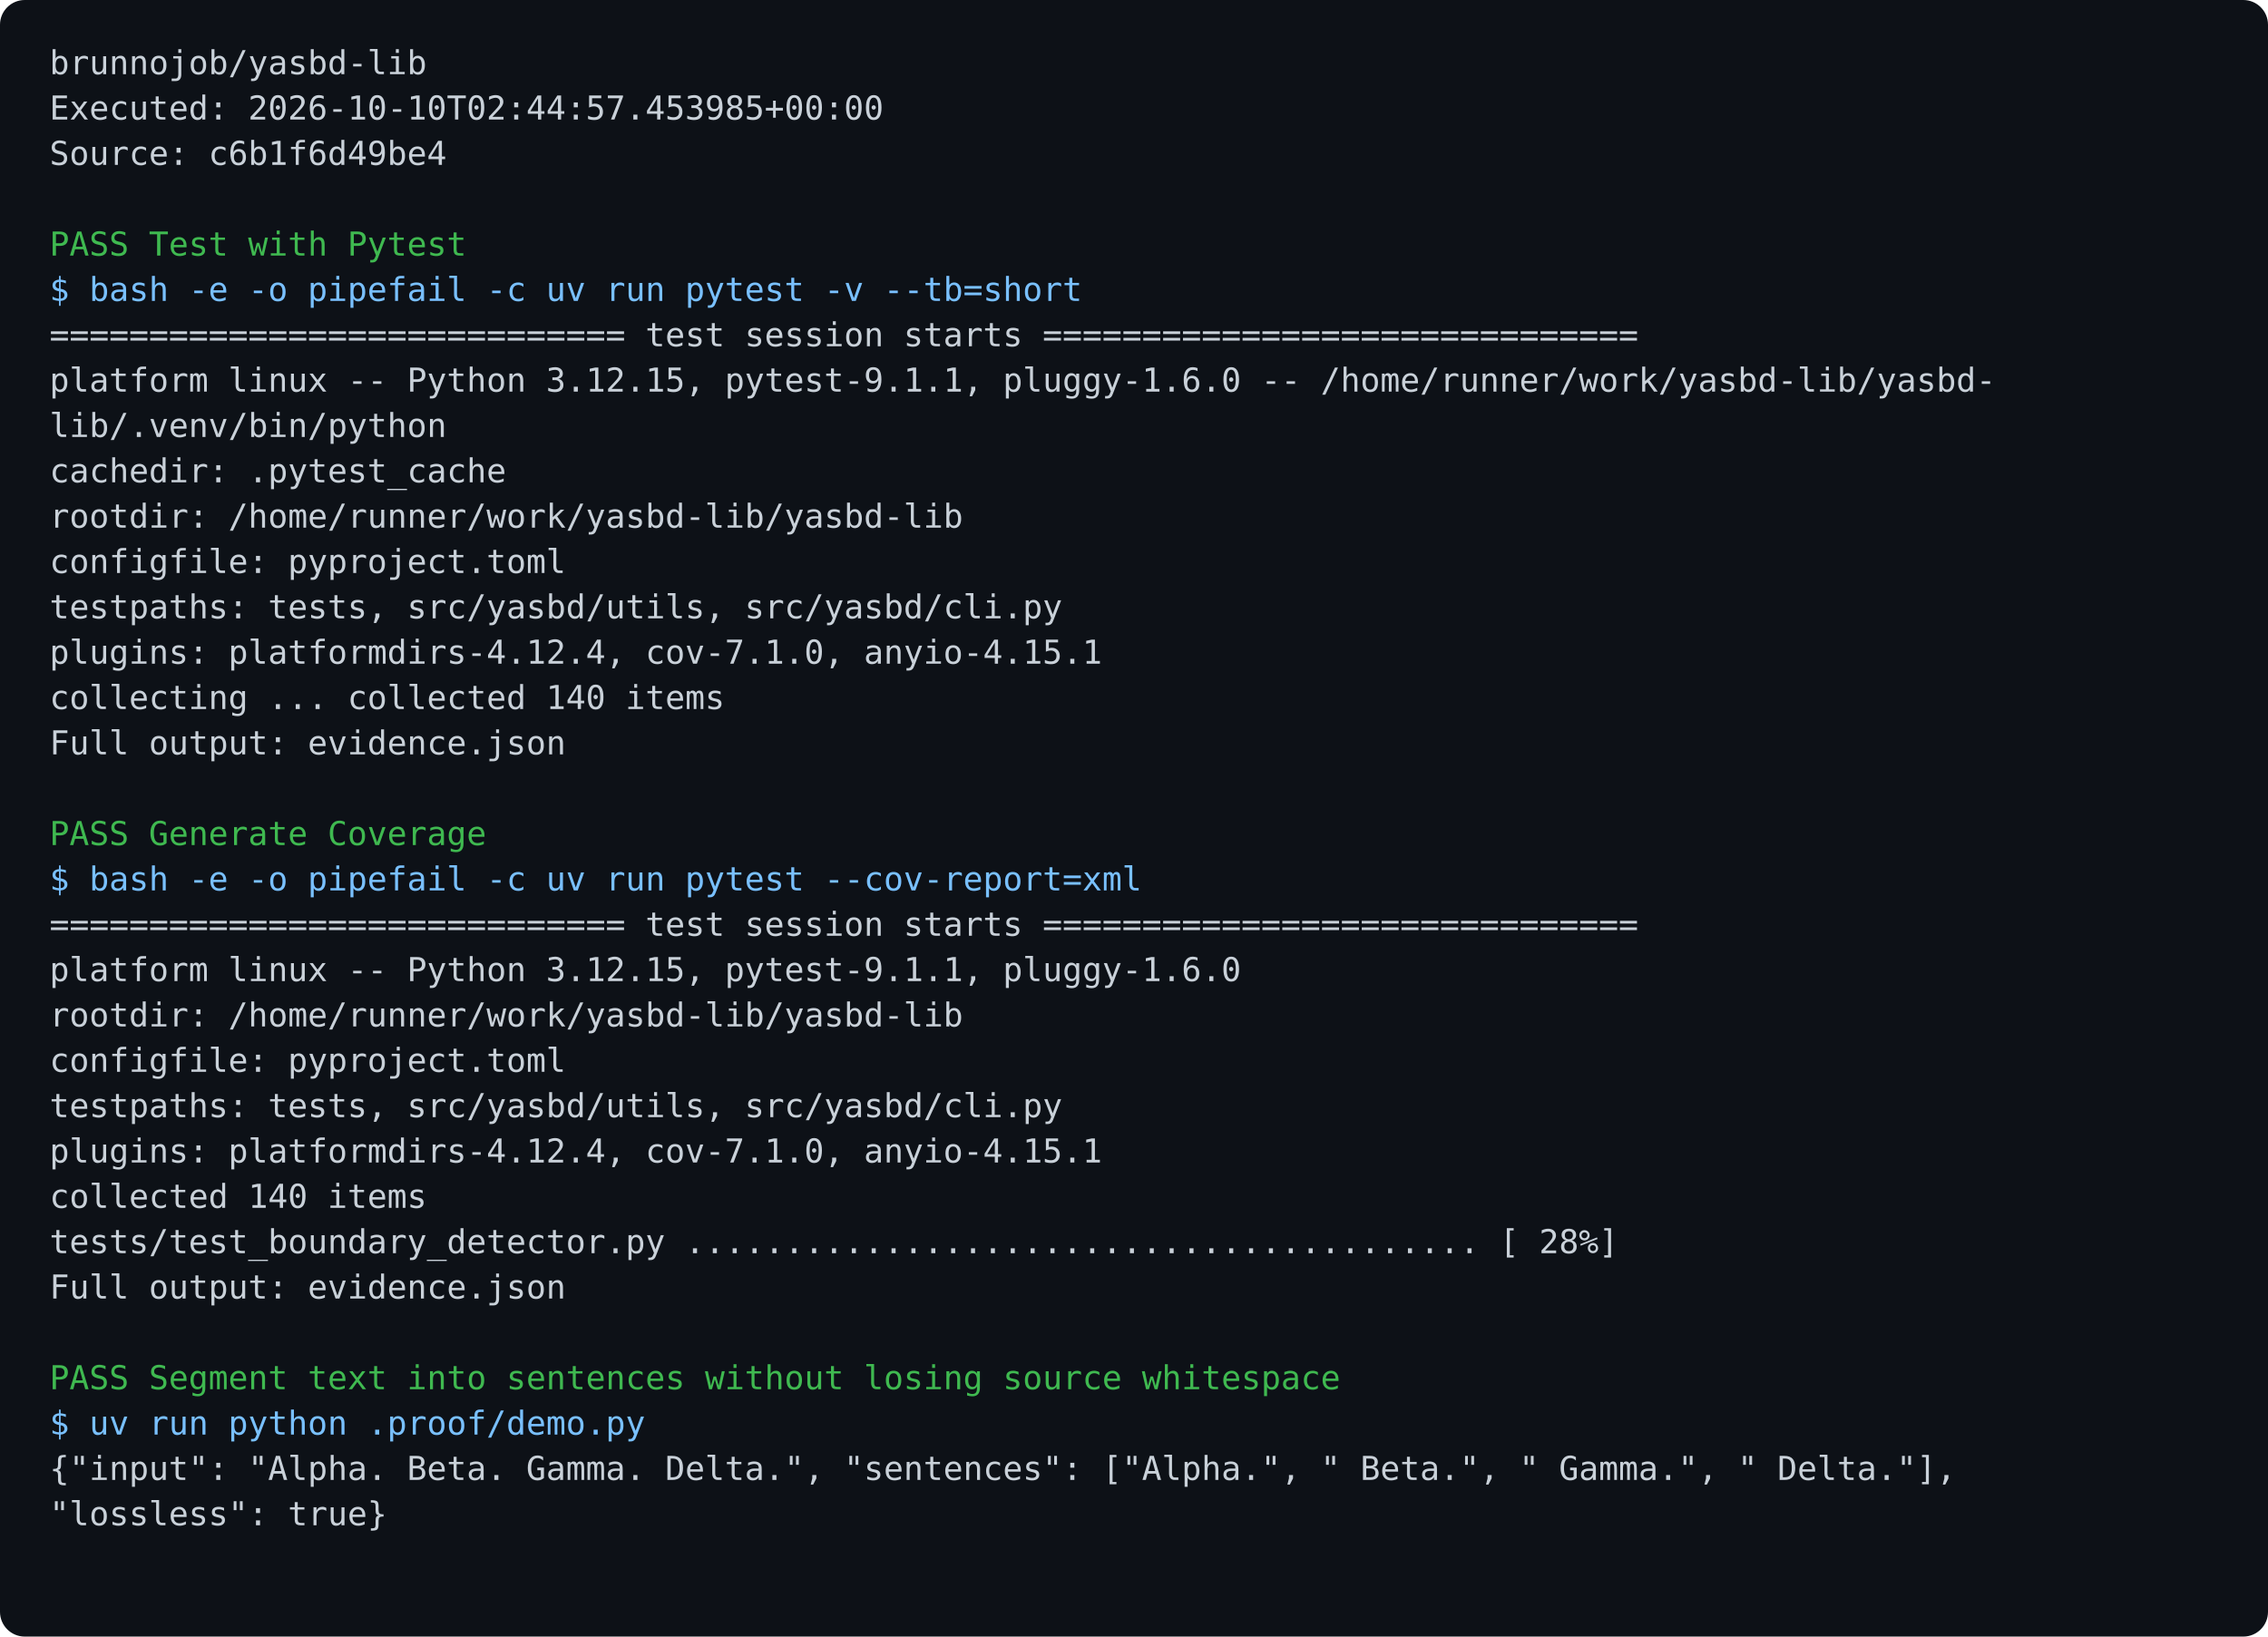
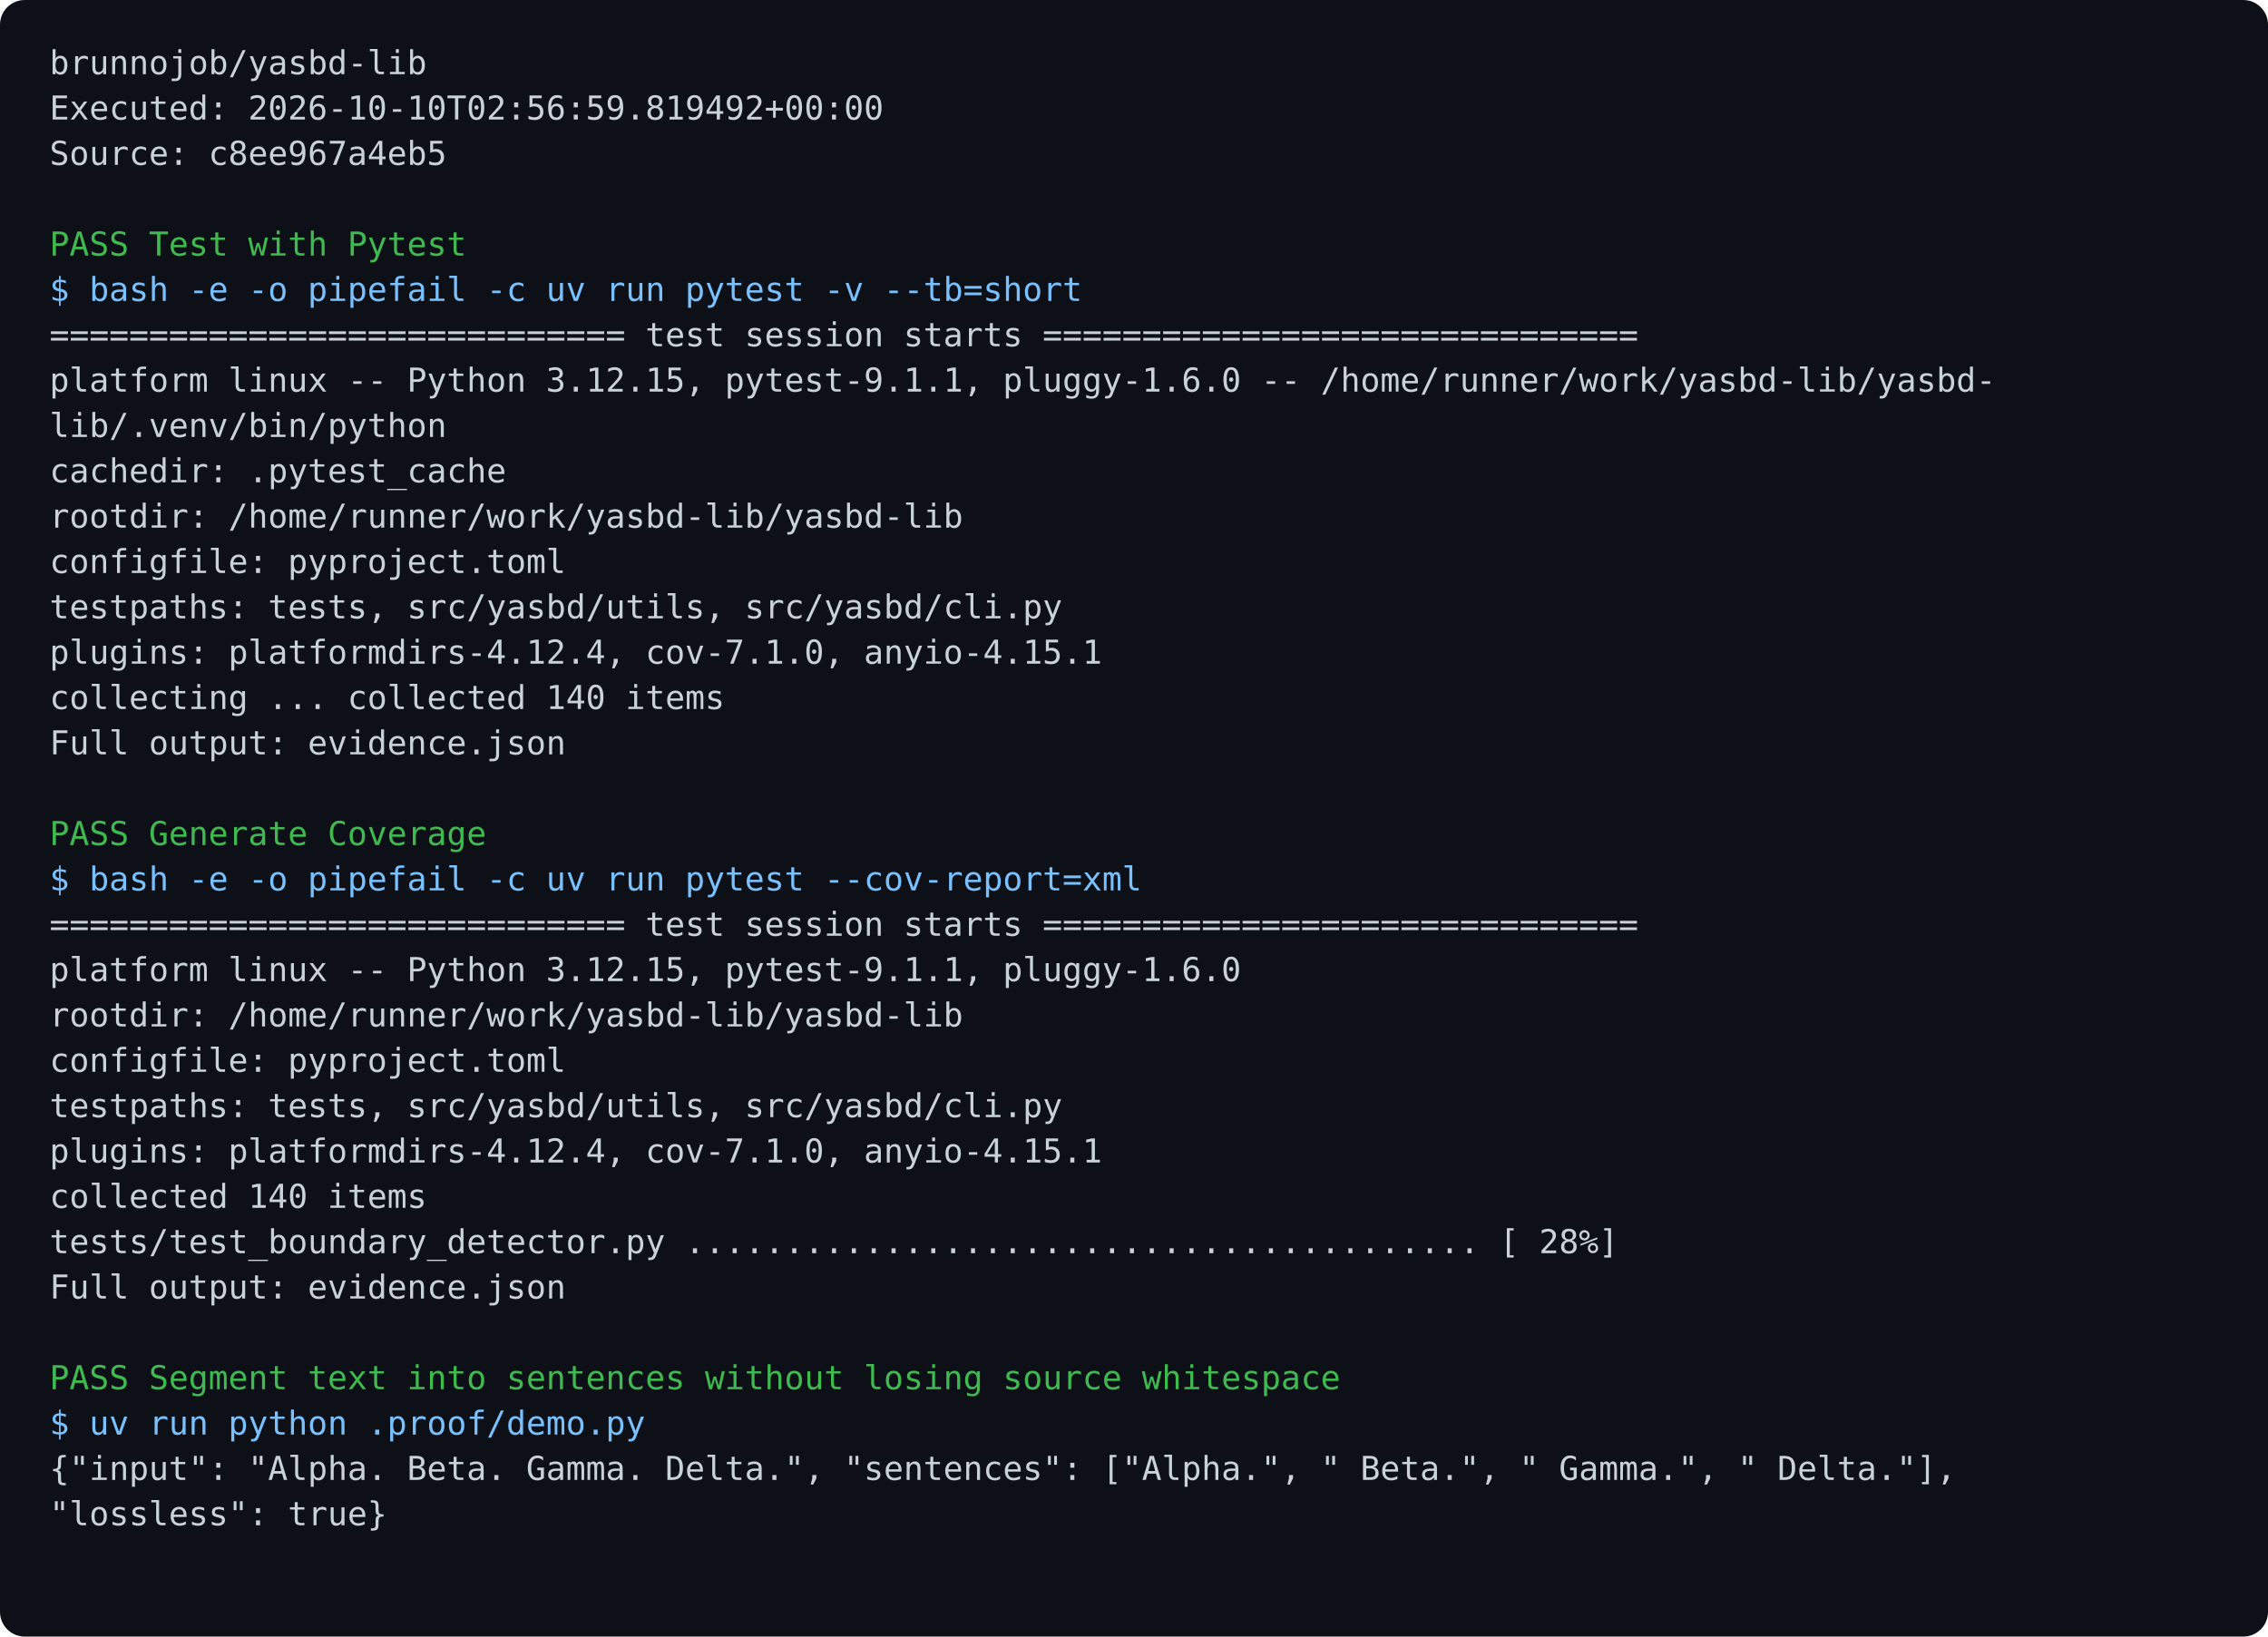
<svg xmlns="http://www.w3.org/2000/svg" width="1100" height="794" viewBox="0 0 1100 794">
  <rect width="1100" height="794" rx="12" fill="#0d1117" />
  <g font-family="monospace" font-size="16">
    <text x="24" y="36" fill="#c9d1d9">brunnojob/yasbd-lib</text>
-     <text x="24" y="58" fill="#c9d1d9">Executed: 2026-10-10T02:44:57.453985+00:00</text>
-     <text x="24" y="80" fill="#c9d1d9">Source: c6b1f6d49be4</text>
+     <text x="24" y="58" fill="#c9d1d9">Executed: 2026-10-10T02:56:59.819492+00:00</text>
+     <text x="24" y="80" fill="#c9d1d9">Source: c8ee967a4eb5</text>
    <text x="24" y="102" fill="#c9d1d9" />
    <text x="24" y="124" fill="#3fb950">PASS Test with Pytest</text>
    <text x="24" y="146" fill="#79c0ff">$ bash -e -o pipefail -c uv run pytest -v --tb=short
</text>
    <text x="24" y="168" fill="#c9d1d9">============================= test session starts ==============================</text>
    <text x="24" y="190" fill="#c9d1d9">platform linux -- Python 3.12.15, pytest-9.1.1, pluggy-1.6.0 -- /home/runner/work/yasbd-lib/yasbd-</text>
    <text x="24" y="212" fill="#c9d1d9">lib/.venv/bin/python</text>
    <text x="24" y="234" fill="#c9d1d9">cachedir: .pytest_cache</text>
    <text x="24" y="256" fill="#c9d1d9">rootdir: /home/runner/work/yasbd-lib/yasbd-lib</text>
    <text x="24" y="278" fill="#c9d1d9">configfile: pyproject.toml</text>
    <text x="24" y="300" fill="#c9d1d9">testpaths: tests, src/yasbd/utils, src/yasbd/cli.py</text>
    <text x="24" y="322" fill="#c9d1d9">plugins: platformdirs-4.12.4, cov-7.1.0, anyio-4.15.1</text>
    <text x="24" y="344" fill="#c9d1d9">collecting ... collected 140 items</text>
    <text x="24" y="366" fill="#c9d1d9">Full output: evidence.json</text>
    <text x="24" y="388" fill="#c9d1d9" />
    <text x="24" y="410" fill="#3fb950">PASS Generate Coverage</text>
    <text x="24" y="432" fill="#79c0ff">$ bash -e -o pipefail -c uv run pytest --cov-report=xml
</text>
    <text x="24" y="454" fill="#c9d1d9">============================= test session starts ==============================</text>
    <text x="24" y="476" fill="#c9d1d9">platform linux -- Python 3.12.15, pytest-9.1.1, pluggy-1.6.0</text>
    <text x="24" y="498" fill="#c9d1d9">rootdir: /home/runner/work/yasbd-lib/yasbd-lib</text>
    <text x="24" y="520" fill="#c9d1d9">configfile: pyproject.toml</text>
    <text x="24" y="542" fill="#c9d1d9">testpaths: tests, src/yasbd/utils, src/yasbd/cli.py</text>
    <text x="24" y="564" fill="#c9d1d9">plugins: platformdirs-4.12.4, cov-7.1.0, anyio-4.15.1</text>
    <text x="24" y="586" fill="#c9d1d9">collected 140 items</text>
    <text x="24" y="608" fill="#c9d1d9">tests/test_boundary_detector.py ........................................ [ 28%]</text>
    <text x="24" y="630" fill="#c9d1d9">Full output: evidence.json</text>
    <text x="24" y="652" fill="#c9d1d9" />
    <text x="24" y="674" fill="#3fb950">PASS Segment text into sentences without losing source whitespace</text>
    <text x="24" y="696" fill="#79c0ff">$ uv run python .proof/demo.py</text>
    <text x="24" y="718" fill="#c9d1d9">{"input": "Alpha. Beta. Gamma. Delta.", "sentences": ["Alpha.", " Beta.", " Gamma.", " Delta."], </text>
    <text x="24" y="740" fill="#c9d1d9">"lossless": true}</text>
  </g>
</svg>
